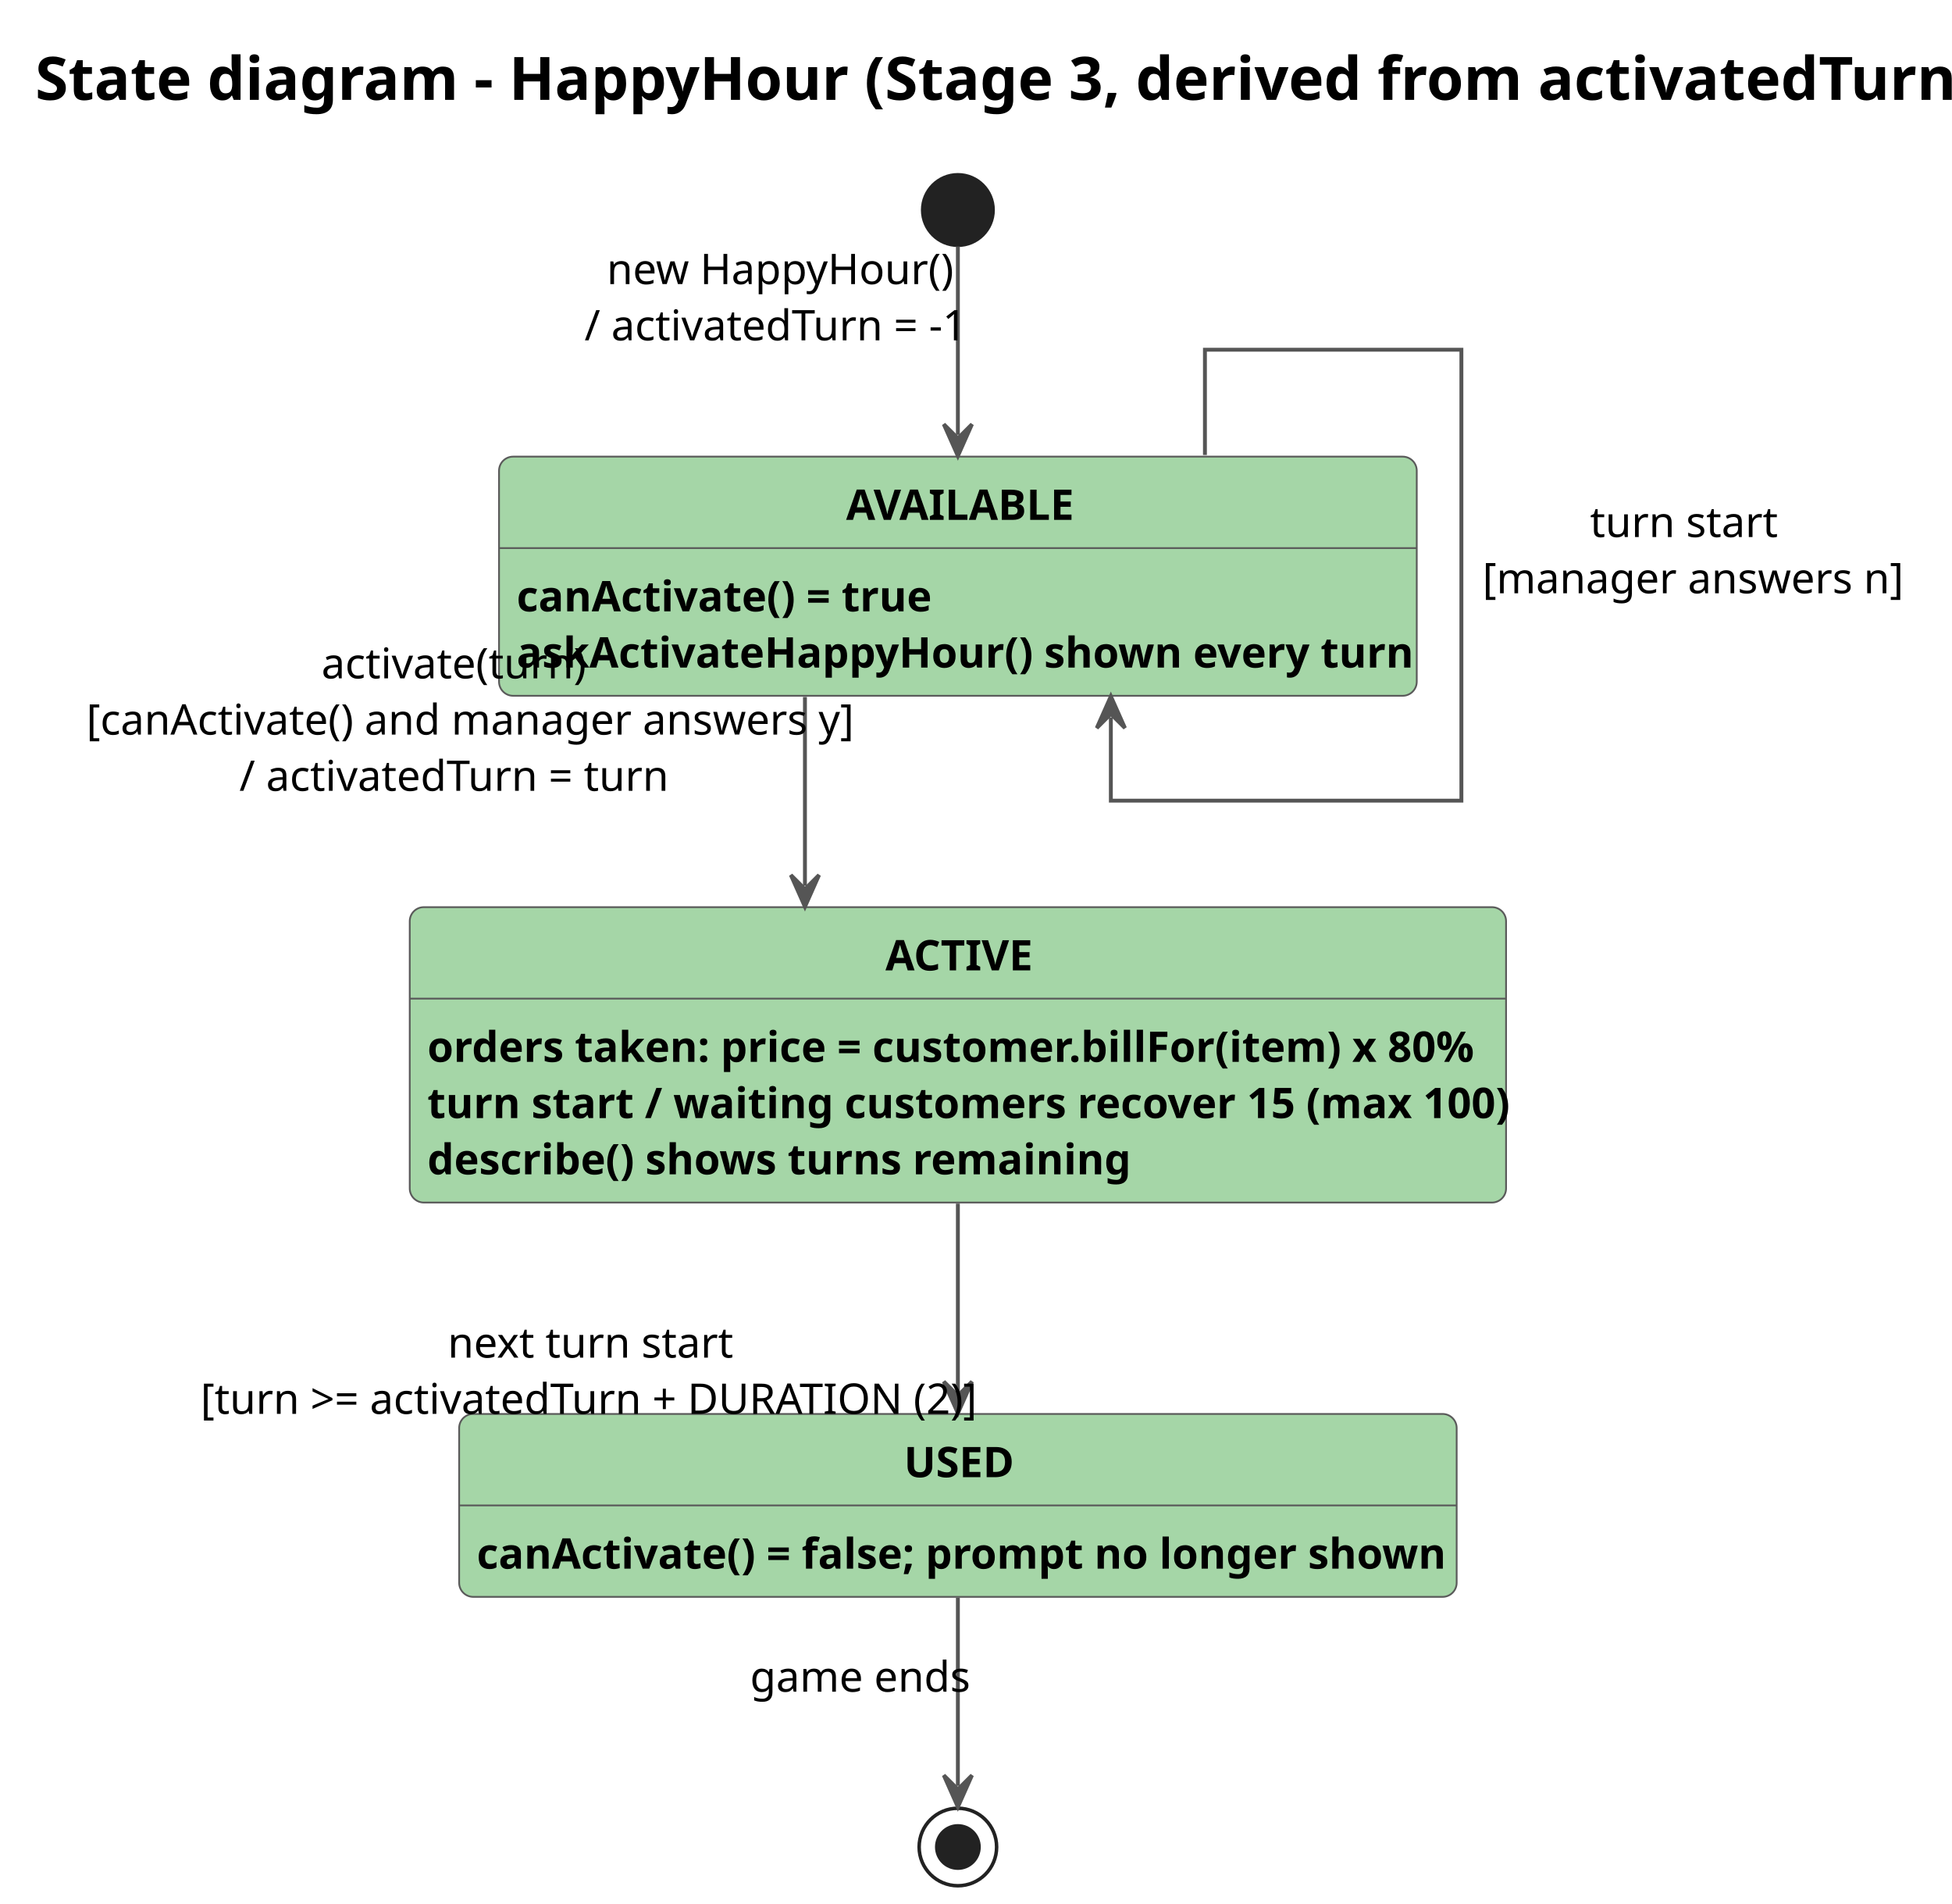
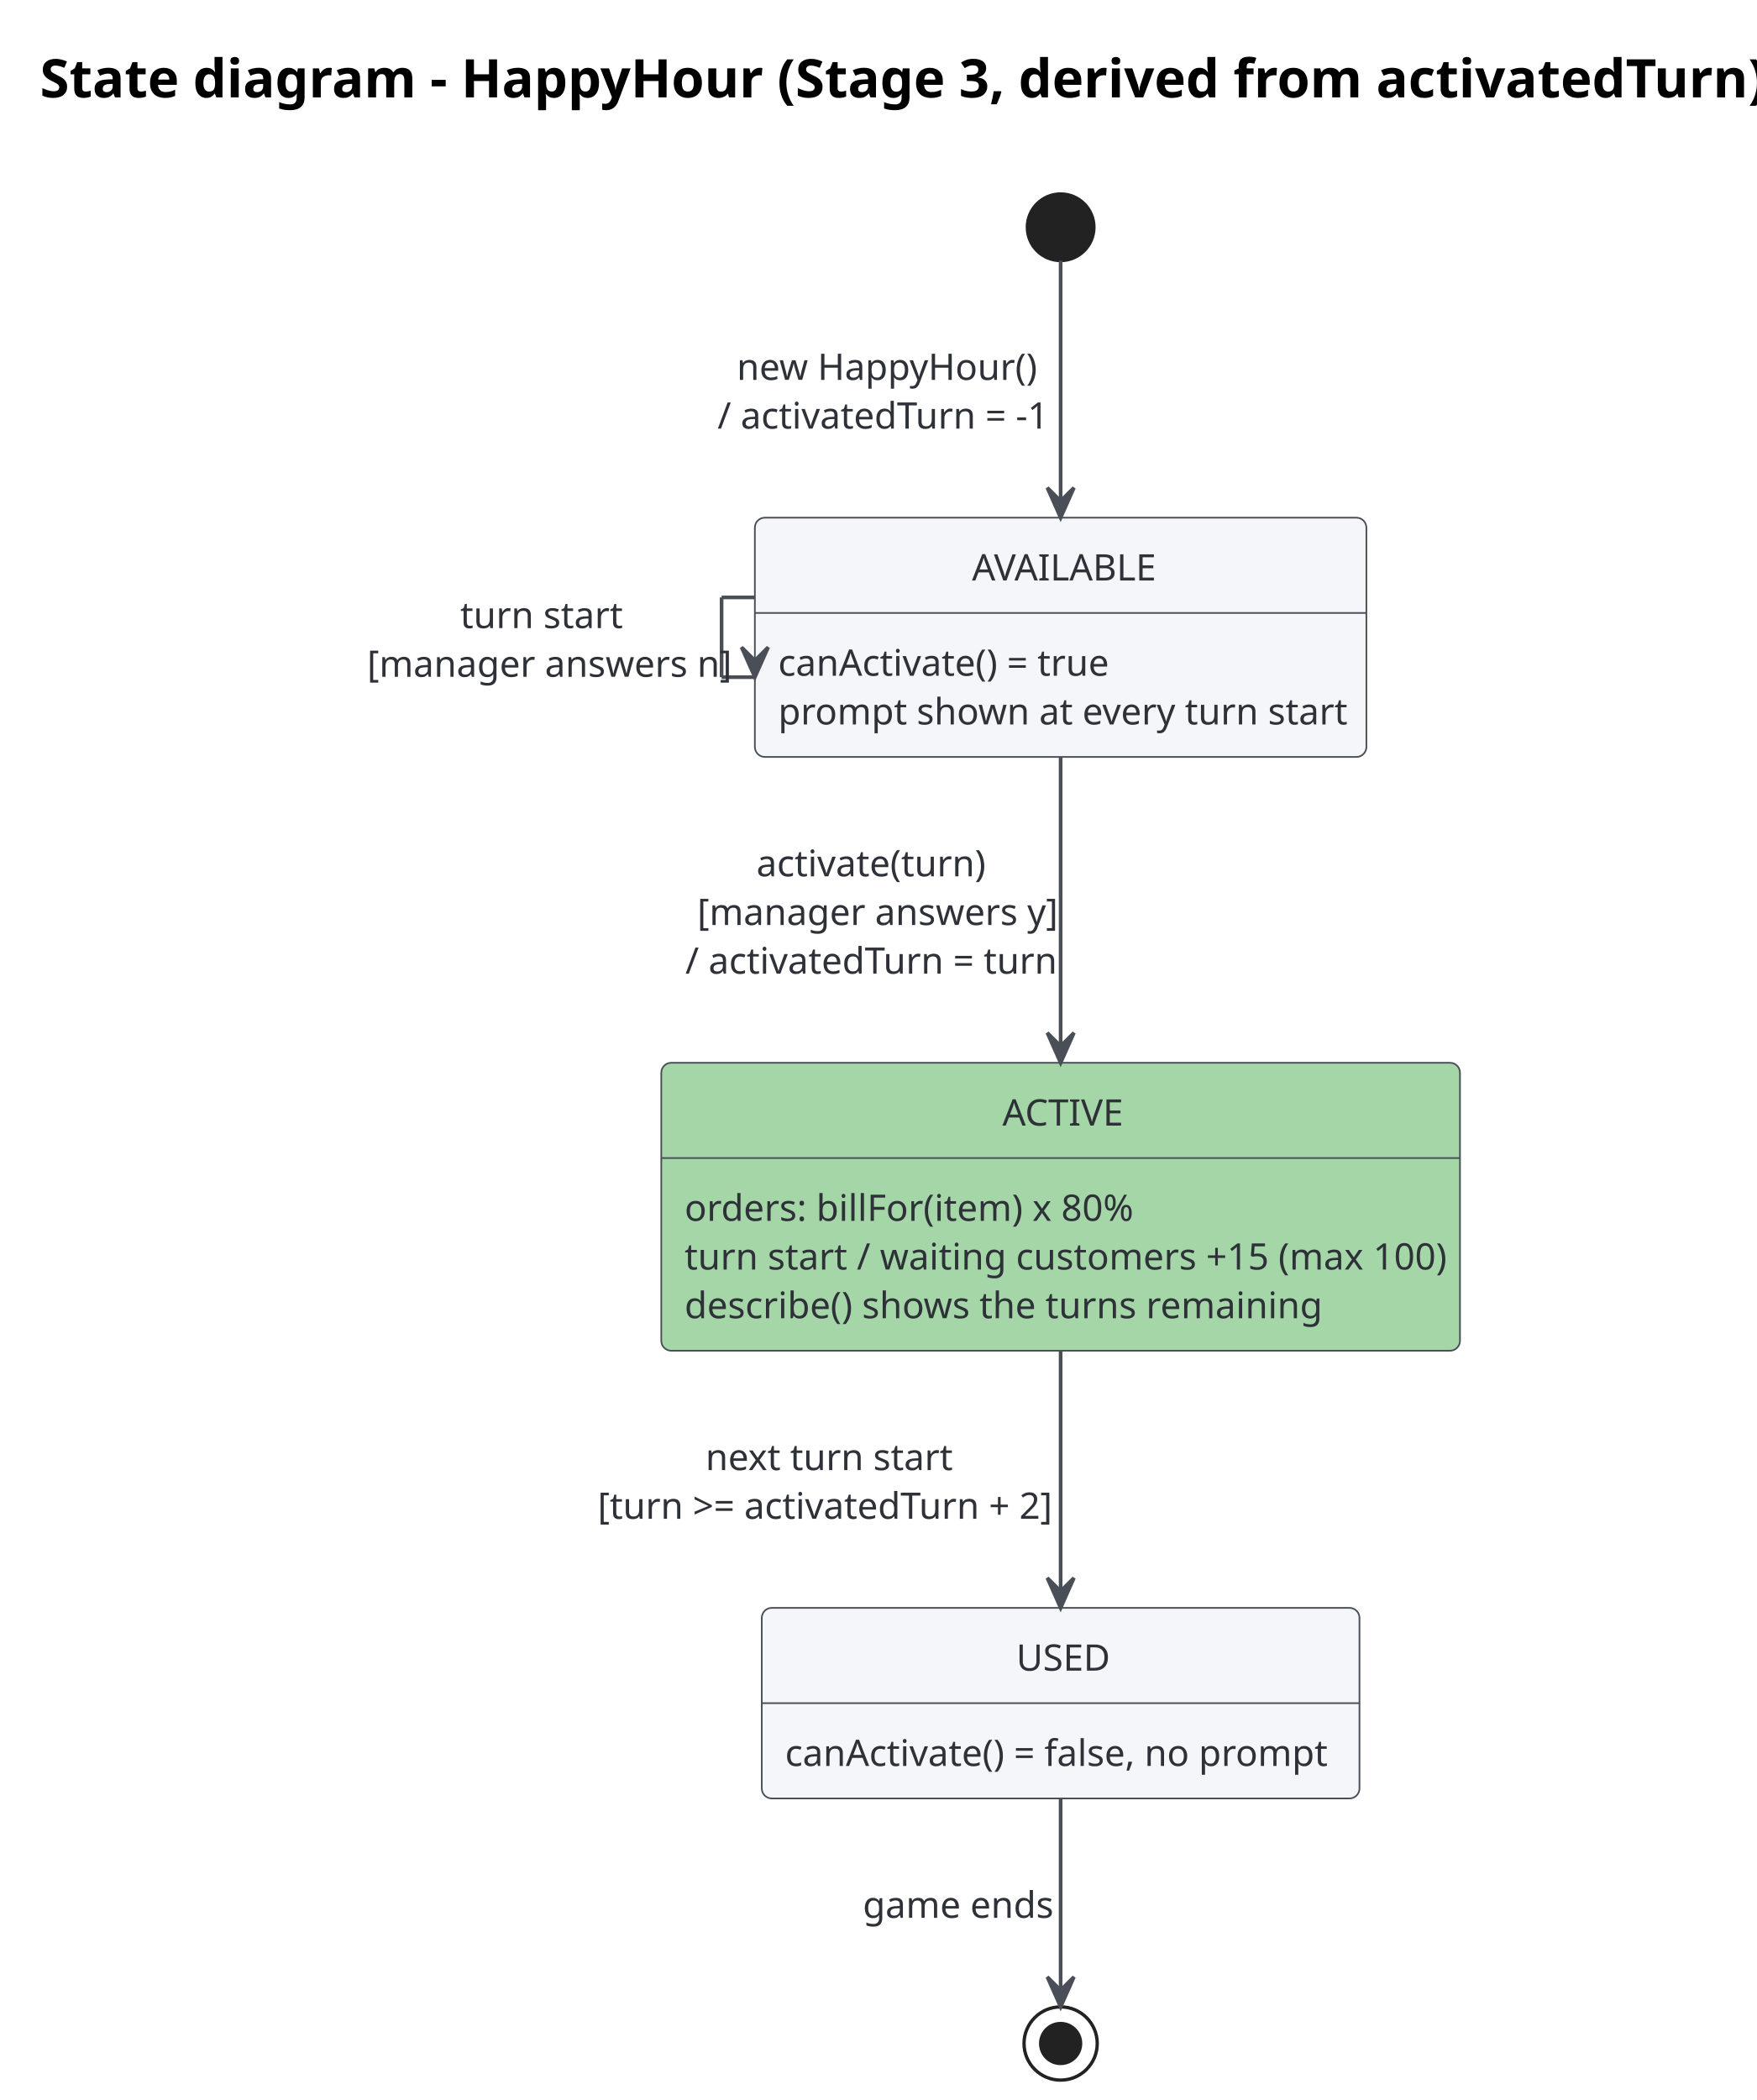
- <svg xmlns="http://www.w3.org/2000/svg" contentStyleType="text/css" data-diagram-type="STATE" height="619.896px" preserveAspectRatio="none" style="width:635px;height:619px;background:#FFFFFF;" version="1.1" viewBox="0 0 635 619" width="635.938px" zoomAndPan="magnify">
+ <svg xmlns="http://www.w3.org/2000/svg" contentStyleType="text/css" data-diagram-type="STATE" height="723.021px" preserveAspectRatio="none" style="width:605px;height:723px;background:#FFFFFF;" version="1.1" viewBox="0 0 605 723" width="605px" zoomAndPan="magnify">
  <defs />
  <g>
-     <text fill="#000000" font-family="Segoe UI" font-size="19.479" font-weight="bold" lengthAdjust="spacing" textLength="603.949" x="11.458" y="32.478">State diagram - HappyHour (Stage 3, derived from activatedTurn)</text>
-     <ellipse cx="311.606" cy="68.305" fill="#222222" rx="11.458" ry="11.458" style="stroke:#222222;stroke-width:1.146;" />
+     <text fill="#000000" font-family="Segoe UI" font-size="18.333" font-weight="bold" lengthAdjust="spacing" textLength="568.423" x="13.75" y="33.533">State diagram - HappyHour (Stage 3, derived from activatedTurn)</text>
    <g id="AVAILABLE">
-       <rect fill="#A5D6A7" height="77.782" rx="4.583" ry="4.583" style="stroke:#5A5A5A;stroke-width:0.573;" width="298.541" x="162.339" y="148.513" />
-       <line style="stroke:#5A5A5A;stroke-width:0.573;" x1="162.339" x2="460.88" y1="178.26" y2="178.26" />
-       <text fill="#000000" font-family="Segoe UI" font-size="13.75" font-weight="bold" lengthAdjust="spacing" textLength="72.725" x="275.247" y="169.08">AVAILABLE</text>
-       <text fill="#000000" font-family="Segoe UI" font-size="13.75" font-weight="bold" lengthAdjust="spacing" textLength="129.524" x="168.068" y="198.827">canActivate() = true</text>
-       <text fill="#000000" font-family="Segoe UI" font-size="13.75" font-weight="bold" lengthAdjust="spacing" textLength="275.624" x="168.068" y="217.115">askActivateHappyHour() shown every turn</text>
+       <rect fill="#F4F6F9" height="82.377" rx="3.438" ry="3.438" style="stroke:#4A4F57;stroke-width:0.573;" width="210.574" x="259.931" y="178.226" />
+       <line style="stroke:#4A4F57;stroke-width:0.573;" x1="259.931" x2="470.506" y1="211.032" y2="211.032" />
+       <text fill="#2E3238" font-family="Segoe UI" font-size="12.604" lengthAdjust="spacing" textLength="61.039" x="334.699" y="199.848">AVAILABLE</text>
+       <text fill="#2E3238" font-family="Segoe UI" font-size="12.604" lengthAdjust="spacing" textLength="109.468" x="267.952" y="232.655">canActivate() = true</text>
+       <text fill="#2E3238" font-family="Segoe UI" font-size="12.604" lengthAdjust="spacing" textLength="183.074" x="267.952" y="249.419">prompt shown at every turn start</text>
    </g>
    <g id="ACTIVE">
-       <rect fill="#A5D6A7" height="96.071" rx="4.583" ry="4.583" style="stroke:#5A5A5A;stroke-width:0.573;" width="356.643" x="133.292" y="295.042" />
-       <line style="stroke:#5A5A5A;stroke-width:0.573;" x1="133.292" x2="489.935" y1="324.789" y2="324.789" />
-       <text fill="#000000" font-family="Segoe UI" font-size="13.75" font-weight="bold" lengthAdjust="spacing" textLength="47.151" x="288.038" y="315.609">ACTIVE</text>
-       <text fill="#000000" font-family="Segoe UI" font-size="13.75" font-weight="bold" lengthAdjust="spacing" textLength="325.71" x="139.021" y="345.356">orders taken: price = customer.billFor(item) x 80%</text>
-       <text fill="#000000" font-family="Segoe UI" font-size="13.75" font-weight="bold" lengthAdjust="spacing" textLength="333.726" x="139.021" y="363.644">turn start / waiting customers recover 15 (max 100)</text>
-       <text fill="#000000" font-family="Segoe UI" font-size="13.75" font-weight="bold" lengthAdjust="spacing" textLength="214.602" x="139.021" y="381.933">describe() shows turns remaining</text>
+       <rect fill="#A5D6A7" height="99.141" rx="3.438" ry="3.438" style="stroke:#4A4F57;stroke-width:0.573;" width="275.029" x="227.704" y="365.897" />
+       <line style="stroke:#4A4F57;stroke-width:0.573;" x1="227.704" x2="502.733" y1="398.703" y2="398.703" />
+       <text fill="#2E3238" font-family="Segoe UI" font-size="12.604" lengthAdjust="spacing" textLength="40.096" x="345.171" y="387.519">ACTIVE</text>
+       <text fill="#2E3238" font-family="Segoe UI" font-size="12.604" lengthAdjust="spacing" textLength="145.157" x="235.725" y="420.325">orders: billFor(item) x 80%</text>
+       <text fill="#2E3238" font-family="Segoe UI" font-size="12.604" lengthAdjust="spacing" textLength="247.529" x="235.725" y="437.089">turn start / waiting customers +15 (max 100)</text>
+       <text fill="#2E3238" font-family="Segoe UI" font-size="12.604" lengthAdjust="spacing" textLength="204.658" x="235.725" y="453.854">describe() shows the turns remaining</text>
    </g>
    <g id="USED">
-       <rect fill="#A5D6A7" height="59.494" rx="4.583" ry="4.583" style="stroke:#5A5A5A;stroke-width:0.573;" width="324.497" x="149.368" y="459.87" />
-       <line style="stroke:#5A5A5A;stroke-width:0.573;" x1="149.368" x2="473.865" y1="489.617" y2="489.617" />
-       <text fill="#000000" font-family="Segoe UI" font-size="13.75" font-weight="bold" lengthAdjust="spacing" textLength="35.107" x="294.063" y="480.437">USED</text>
-       <text fill="#000000" font-family="Segoe UI" font-size="13.75" font-weight="bold" lengthAdjust="spacing" textLength="301.58" x="155.097" y="510.184">canActivate() = false; prompt no longer shown</text>
+       <rect fill="#F4F6F9" height="65.612" rx="3.438" ry="3.438" style="stroke:#4A4F57;stroke-width:0.573;" width="205.811" x="262.313" y="553.567" />
+       <line style="stroke:#4A4F57;stroke-width:0.573;" x1="262.313" x2="468.124" y1="586.374" y2="586.374" />
+       <text fill="#2E3238" font-family="Segoe UI" font-size="12.604" lengthAdjust="spacing" textLength="30.569" x="349.934" y="575.189">USED</text>
+       <text fill="#2E3238" font-family="Segoe UI" font-size="12.604" lengthAdjust="spacing" textLength="178.311" x="270.334" y="607.995">canActivate() = false, no prompt</text>
    </g>
-     <ellipse cx="311.606" cy="600.716" fill="none" rx="12.604" ry="12.604" style="stroke:#222222;stroke-width:1.146;" />
-     <ellipse cx="311.606" cy="600.716" fill="#222222" rx="6.875" ry="6.875" style="stroke:#222222;stroke-width:1.146;" />
-     <g class="link" data-entity-1="*start*" data-entity-2="AVAILABLE" data-source-line="11" data-uid="lnk4" id="link_*start*_AVAILABLE">
-       <path d="M311.606,80.164 C311.606,95.931 311.606,117.701 311.606,141.42" fill="none" id="*start*-to-AVAILABLE" style="stroke:#555555;stroke-width:1.26;" />
-       <polygon fill="#555555" points="311.606,148.295,316.19,137.983,311.606,142.566,307.023,137.983,311.606,148.295" style="stroke:#555555;stroke-width:1.26;" />
-       <text fill="#000000" font-family="Segoe UI" font-size="13.75" lengthAdjust="spacing" textLength="106.932" x="197.375" y="92.401">new HappyHour()</text>
-       <text fill="#000000" font-family="Segoe UI" font-size="13.75" lengthAdjust="spacing" textLength="121.387" x="190.148" y="110.689">/ activatedTurn = -1</text>
-     </g>
-     <g class="link" data-entity-1="AVAILABLE" data-entity-2="AVAILABLE" data-source-line="13" data-uid="lnk5" id="link_AVAILABLE_AVAILABLE">
-       <path d="M391.975,147.986 C391.975,130.466 391.975,113.737 391.975,113.737 C391.975,113.737 475.403,113.737 475.403,113.737 C475.403,113.737 475.403,260.404 475.403,260.404 C475.403,260.404 361.37,260.404 361.37,260.404 C361.37,260.404 361.37,250.698 361.37,233.339" fill="none" id="AVAILABLE-to-AVAILABLE" style="stroke:#555555;stroke-width:1.26;" />
-       <polygon fill="#555555" points="361.37,226.464,356.787,236.776,361.37,232.193,365.953,236.776,361.37,226.464" style="stroke:#555555;stroke-width:1.26;" />
-       <text fill="#000000" font-family="Segoe UI" font-size="13.75" lengthAdjust="spacing" textLength="55.698" x="517.254" y="174.66">turn start</text>
-       <text fill="#000000" font-family="Segoe UI" font-size="13.75" lengthAdjust="spacing" textLength="125.65" x="482.278" y="192.949">[manager answers n]</text>
-     </g>
-     <g class="link" data-entity-1="AVAILABLE" data-entity-2="ACTIVE" data-source-line="14" data-uid="lnk7" id="link_AVAILABLE_ACTIVE">
-       <path d="M261.854,226.693 C261.854,247.41 261.854,266.121 261.854,288.03" fill="none" id="AVAILABLE-to-ACTIVE" style="stroke:#555555;stroke-width:1.26;" />
-       <polygon fill="#555555" points="261.854,294.905,266.438,284.592,261.854,289.175,257.271,284.592,261.854,294.905" style="stroke:#555555;stroke-width:1.26;" />
-       <text fill="#000000" font-family="Segoe UI" font-size="13.75" lengthAdjust="spacing" textLength="80.07" x="104.569" y="220.631">activate(turn)</text>
-       <text fill="#000000" font-family="Segoe UI" font-size="13.75" lengthAdjust="spacing" textLength="232.998" x="28.104" y="238.919">[canActivate() and manager answers y]</text>
-       <text fill="#000000" font-family="Segoe UI" font-size="13.75" lengthAdjust="spacing" textLength="133.478" x="77.864" y="257.208">/ activatedTurn = turn</text>
-     </g>
-     <g class="link" data-entity-1="ACTIVE" data-entity-2="USED" data-source-line="15" data-uid="lnk9" id="link_ACTIVE_USED">
-       <path d="M311.606,391.464 C311.606,413.98 311.606,433.161 311.606,452.778" fill="none" id="ACTIVE-to-USED" style="stroke:#555555;stroke-width:1.26;" />
-       <polygon fill="#555555" points="311.606,459.653,316.19,449.34,311.606,453.923,307.023,449.34,311.606,459.653" style="stroke:#555555;stroke-width:1.26;" />
-       <text fill="#000000" font-family="Segoe UI" font-size="13.75" lengthAdjust="spacing" textLength="85.407" x="145.634" y="441.548">next turn start</text>
-       <text fill="#000000" font-family="Segoe UI" font-size="13.75" lengthAdjust="spacing" textLength="246.171" x="65.252" y="459.836">[turn &gt;= activatedTurn + DURATION (2)]</text>
-     </g>
-     <g class="link" data-entity-1="USED" data-entity-2="*end*" data-source-line="16" data-uid="lnk11" id="link_USED_*end*">
-       <path d="M311.606,519.683 C311.606,541.912 311.606,564.233 311.606,580.824" fill="none" id="USED-to-*end*" style="stroke:#555555;stroke-width:1.26;" />
-       <polygon fill="#555555" points="311.606,587.699,316.19,577.387,311.606,581.97,307.023,577.387,311.606,587.699" style="stroke:#555555;stroke-width:1.26;" />
-       <text fill="#000000" font-family="Segoe UI" font-size="13.75" lengthAdjust="spacing" textLength="66.796" x="244.002" y="550.195">game ends</text>
-     </g>
+     <ellipse cx="365.219" cy="78.239" fill="#222222" rx="11.458" ry="11.458" style="stroke:#222222;stroke-width:1.146;" />
+     <ellipse cx="365.219" cy="703.548" fill="none" rx="12.604" ry="12.604" style="stroke:#222222;stroke-width:1.146;" />
+     <ellipse cx="365.219" cy="703.548" fill="#222222" rx="6.875" ry="6.875" style="stroke:#222222;stroke-width:1.146;" />
+     <line style="stroke:#4A4F57;stroke-width:1.26;" x1="365.219" x2="365.219" y1="89.697" y2="178.226" />
+     <polygon fill="#4A4F57" points="365.219,178.226,369.802,167.914,365.219,172.497,360.635,167.914,365.219,178.226" style="stroke:#4A4F57;stroke-width:1.26;" />
+     <text fill="#2E3238" font-family="Segoe UI" font-size="12.604" lengthAdjust="spacing" textLength="98.021" x="253.698" y="130.798">new HappyHour()</text>
+     <text fill="#2E3238" font-family="Segoe UI" font-size="12.604" lengthAdjust="spacing" textLength="111.271" x="247.072" y="147.563">/ activatedTurn = -1</text>
+     <line style="stroke:#4A4F57;stroke-width:1.26;" x1="259.931" x2="248.473" y1="205.685" y2="205.685" />
+     <line style="stroke:#4A4F57;stroke-width:1.26;" x1="248.473" x2="248.473" y1="205.685" y2="233.144" />
+     <line style="stroke:#4A4F57;stroke-width:1.26;" x1="248.473" x2="259.931" y1="233.144" y2="233.144" />
+     <polygon fill="#4A4F57" points="259.931,233.144,264.515,222.832,259.931,227.415,255.348,222.832,259.931,233.144" style="stroke:#4A4F57;stroke-width:1.26;" />
+     <text fill="#2E3238" font-family="Segoe UI" font-size="12.604" lengthAdjust="spacing" textLength="51.057" x="158.48" y="216.251">turn start</text>
+     <text fill="#2E3238" font-family="Segoe UI" font-size="12.604" lengthAdjust="spacing" textLength="115.179" x="126.419" y="233.016">[manager answers n]</text>
+     <line style="stroke:#4A4F57;stroke-width:1.26;" x1="365.219" x2="365.219" y1="260.603" y2="365.897" />
+     <polygon fill="#4A4F57" points="365.219,365.897,369.802,355.584,365.219,360.168,360.635,355.584,365.219,365.897" style="stroke:#4A4F57;stroke-width:1.26;" />
+     <text fill="#2E3238" font-family="Segoe UI" font-size="12.604" lengthAdjust="spacing" textLength="73.397" x="260.467" y="301.704">activate(turn)</text>
+     <text fill="#2E3238" font-family="Segoe UI" font-size="12.604" lengthAdjust="spacing" textLength="114.145" x="240.093" y="318.469">[manager answers y]</text>
+     <text fill="#2E3238" font-family="Segoe UI" font-size="12.604" lengthAdjust="spacing" textLength="122.355" x="235.988" y="335.233">/ activatedTurn = turn</text>
+     <line style="stroke:#4A4F57;stroke-width:1.26;" x1="365.219" x2="365.219" y1="465.038" y2="553.567" />
+     <polygon fill="#4A4F57" points="365.219,553.567,369.802,543.255,365.219,547.838,360.635,543.255,365.219,553.567" style="stroke:#4A4F57;stroke-width:1.26;" />
+     <text fill="#2E3238" font-family="Segoe UI" font-size="12.604" lengthAdjust="spacing" textLength="78.29" x="242.927" y="506.139">next turn start</text>
+     <text fill="#2E3238" font-family="Segoe UI" font-size="12.604" lengthAdjust="spacing" textLength="152.542" x="205.801" y="522.904">[turn &gt;= activatedTurn + 2]</text>
+     <line style="stroke:#4A4F57;stroke-width:1.26;" x1="365.219" x2="365.219" y1="619.18" y2="690.944" />
+     <polygon fill="#4A4F57" points="365.219,690.944,369.802,680.632,365.219,685.215,360.635,680.632,365.219,690.944" style="stroke:#4A4F57;stroke-width:1.26;" />
+     <text fill="#2E3238" font-family="Segoe UI" font-size="12.604" lengthAdjust="spacing" textLength="61.23" x="297.114" y="660.281">game ends</text>
  </g>
</svg>
